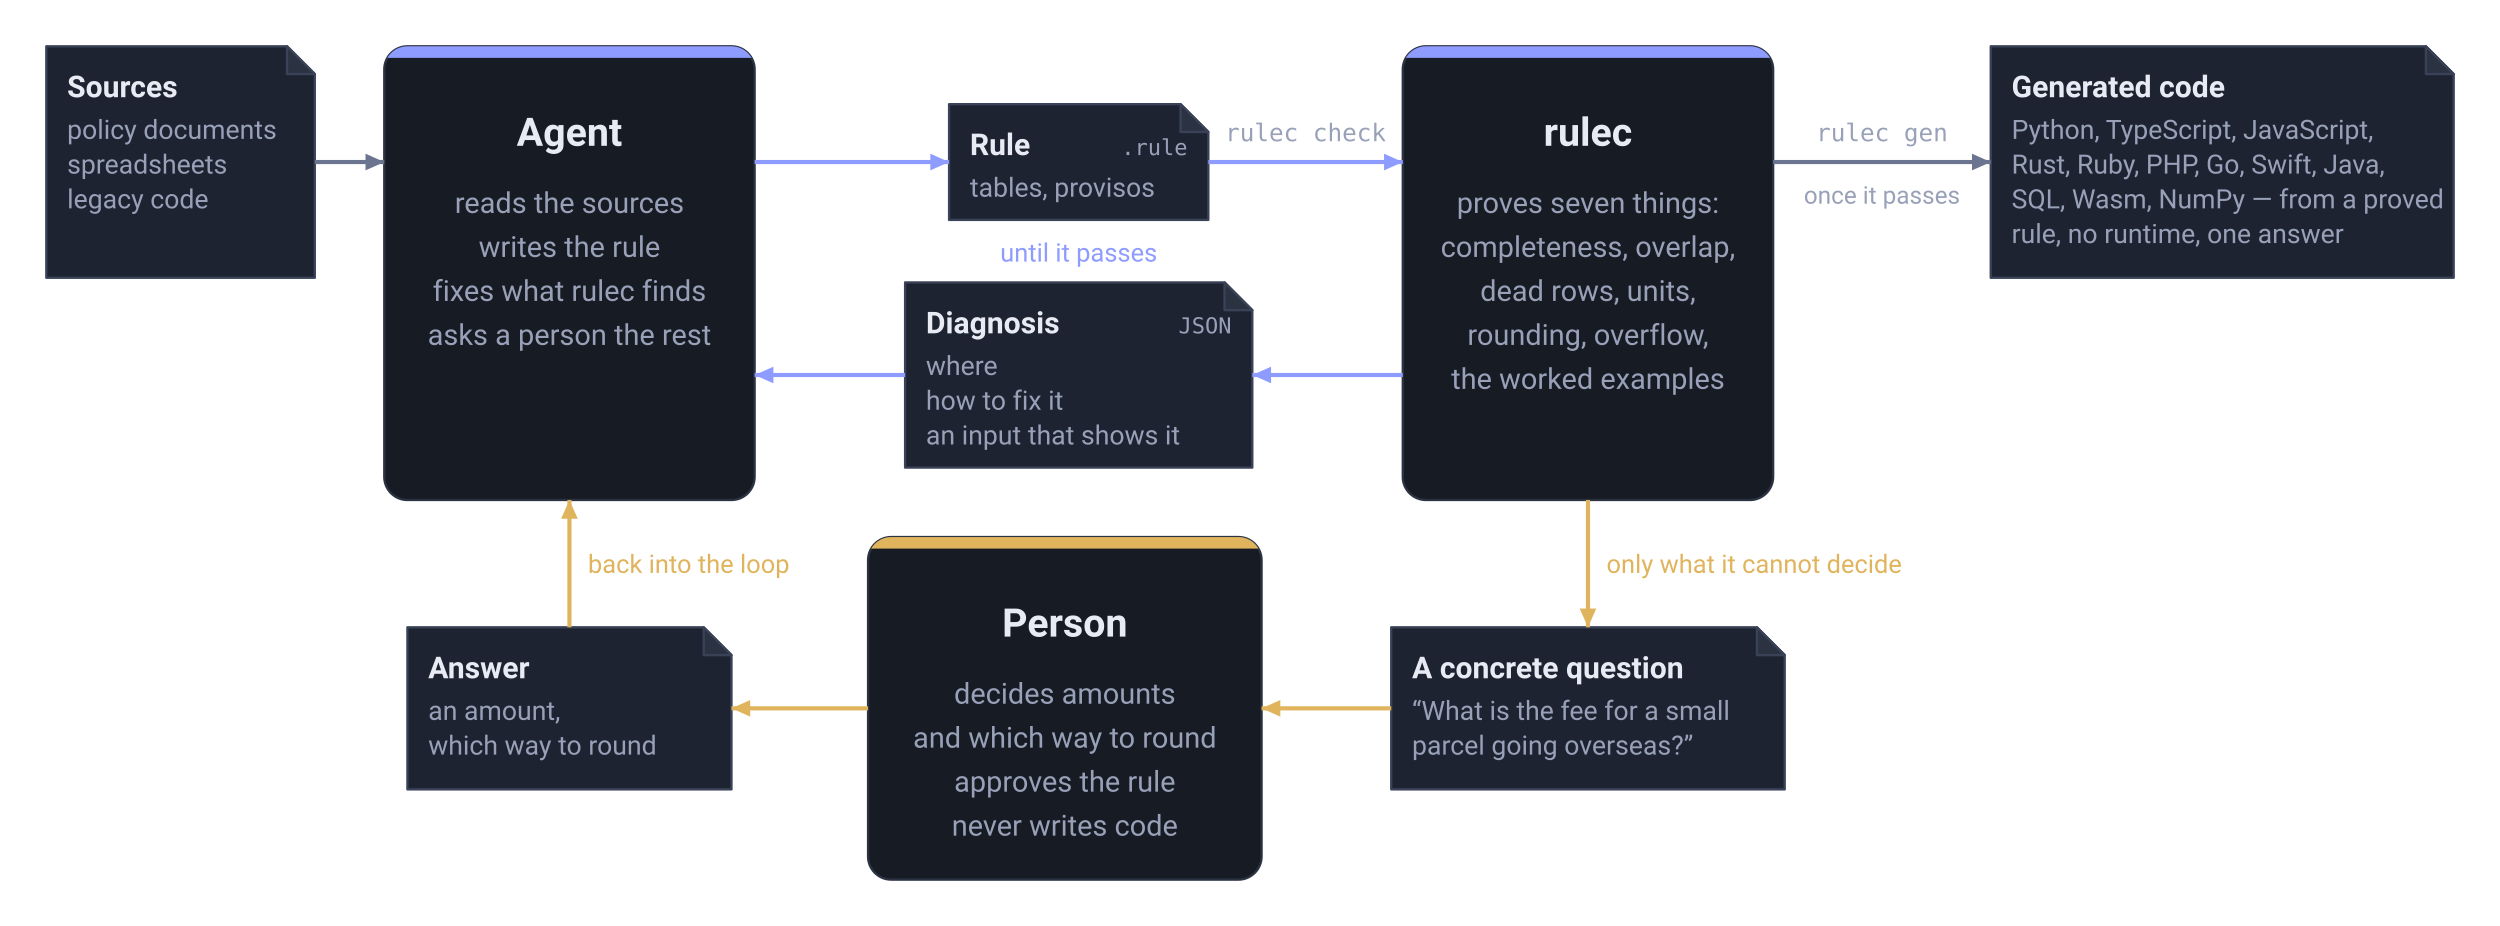
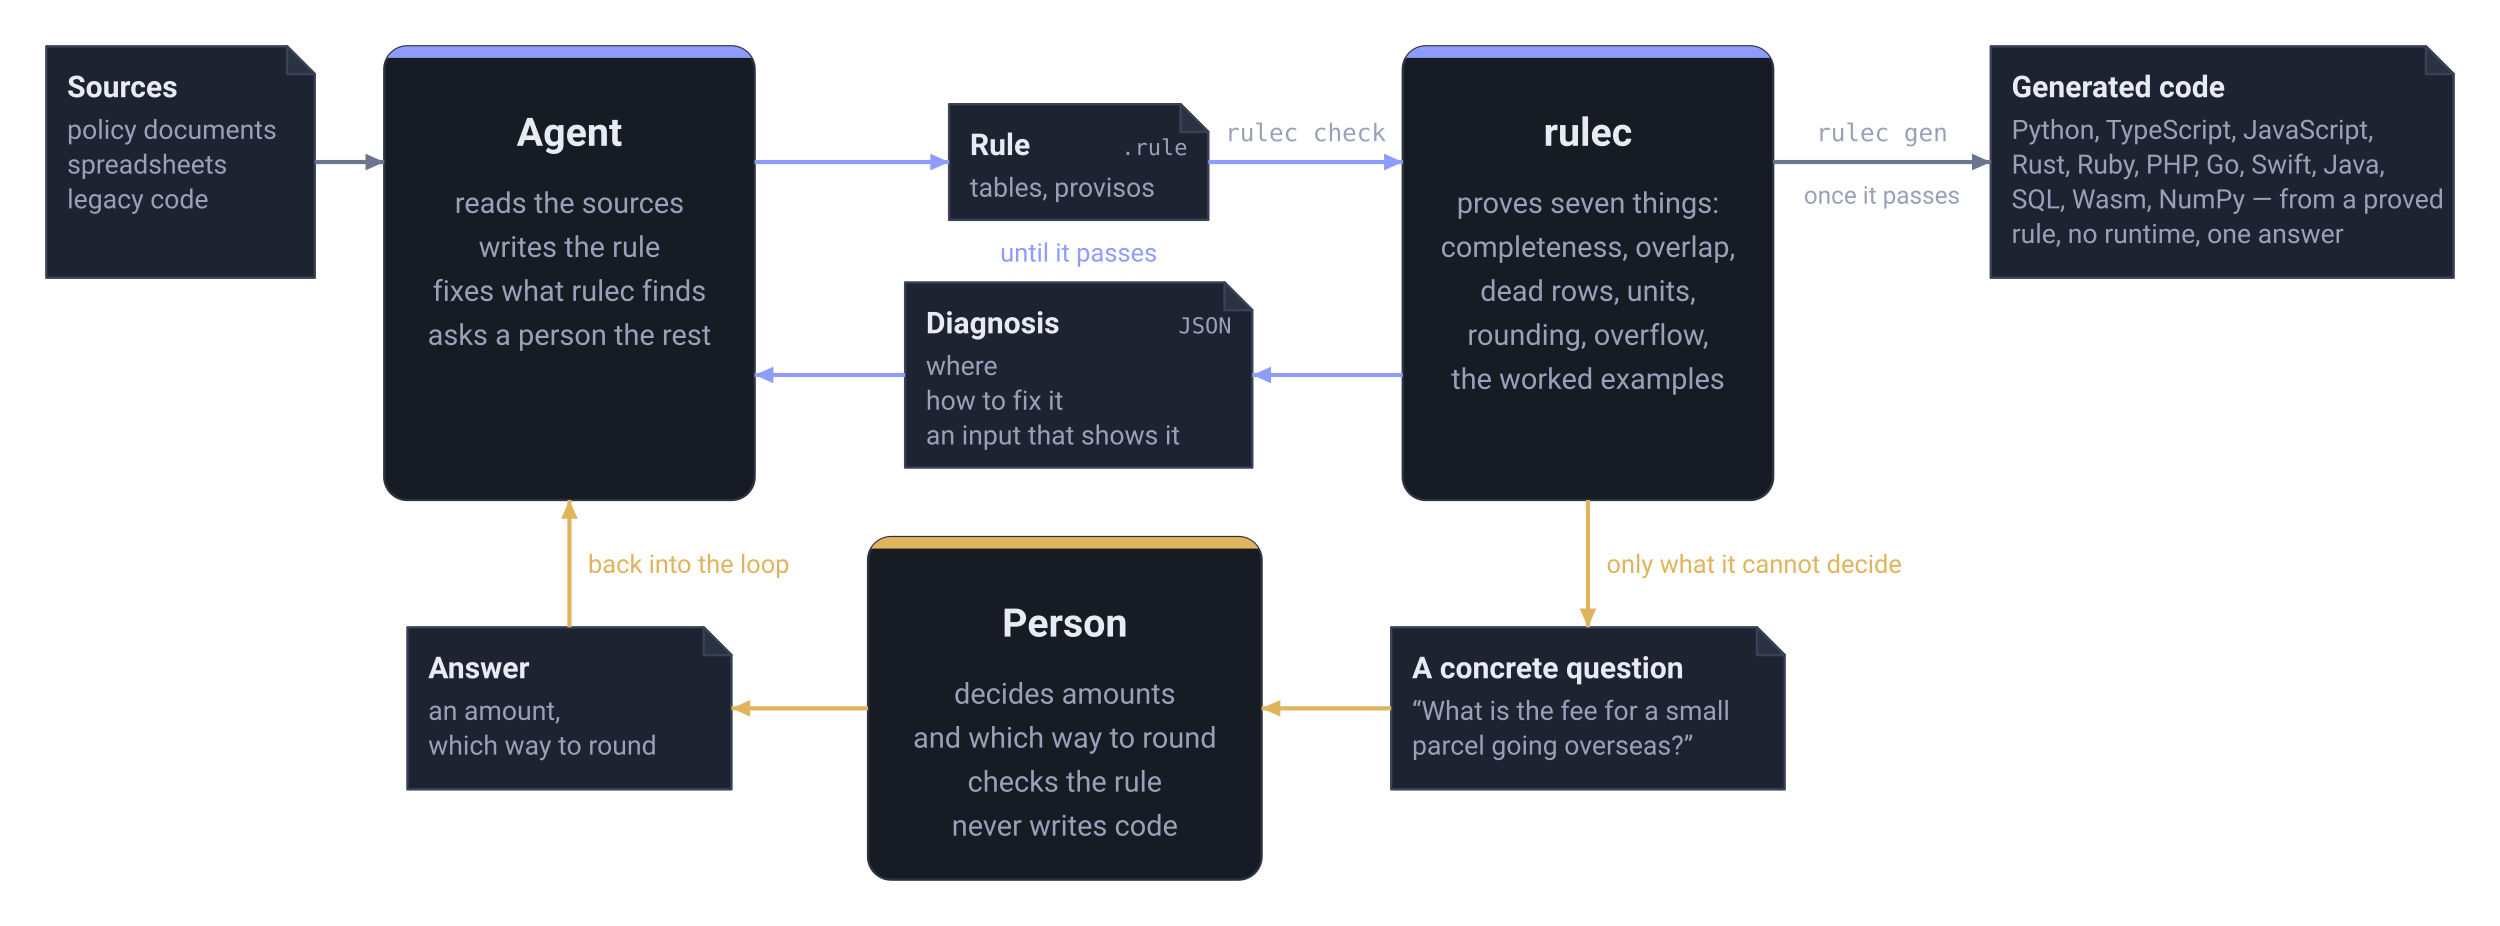
<svg xmlns="http://www.w3.org/2000/svg" viewBox="0 0 1080 400" width="1080" height="400" role="img" aria-label="The agent reads the sources and writes the rule (.rule), then runs rulec check. rulec returns a diagnosis - where, how to fix it, and an input that shows the problem - and the agent fixes the rule until it passes. Only what the tool cannot decide reaches a person, as a question with a concrete case; the person answers with an amount or a rounding direction. Once the rule passes, rulec gen emits Python, TypeScript, JavaScript, Rust, Ruby, PHP, Go, Swift, Java, SQL and Wasm from the proved rule." font-family="-apple-system, BlinkMacSystemFont, &quot;Hiragino Sans&quot;, &quot;Noto Sans JP&quot;, &quot;Yu Gothic&quot;, Meiryo, &quot;Segoe UI&quot;, Roboto, sans-serif">
  <defs>
    <marker id="head-neutral" viewBox="0 0 10 10" refX="9" refY="5" markerWidth="9" markerHeight="9" markerUnits="userSpaceOnUse" orient="auto">
      <path d="M0,1 L9,5 L0,9 Z" fill="#6b7590" />
    </marker>
    <marker id="head-accent" viewBox="0 0 10 10" refX="9" refY="5" markerWidth="9" markerHeight="9" markerUnits="userSpaceOnUse" orient="auto">
      <path d="M0,1 L9,5 L0,9 Z" fill="#8e9cff" />
    </marker>
    <marker id="head-human" viewBox="0 0 10 10" refX="9" refY="5" markerWidth="9" markerHeight="9" markerUnits="userSpaceOnUse" orient="auto">
      <path d="M0,1 L9,5 L0,9 Z" fill="#e0b45c" />
    </marker>
  </defs>
  <clipPath id="clip-agent">
    <rect x="166" y="20" width="160" height="196" rx="10" />
  </clipPath>
  <rect x="166" y="20" width="160" height="196" rx="10" fill="#171b24" stroke="#2b3242" />
  <rect x="166" y="20" width="160" height="5" fill="#8e9cff" clip-path="url(#clip-agent)" />
  <text x="246.0" y="63" font-size="17" font-weight="700" text-anchor="middle" fill="#e8ebf4">Agent</text>
  <text x="246.0" y="92" font-size="12.5" font-weight="400" text-anchor="middle" fill="#98a1b8">reads the sources</text>
  <text x="246.0" y="111" font-size="12.5" font-weight="400" text-anchor="middle" fill="#98a1b8">writes the rule</text>
  <text x="246.0" y="130" font-size="12.5" font-weight="400" text-anchor="middle" fill="#98a1b8">fixes what rulec finds</text>
  <text x="246.0" y="149" font-size="12.5" font-weight="400" text-anchor="middle" fill="#98a1b8">asks a person the rest</text>
  <clipPath id="clip-rulec">
    <rect x="606" y="20" width="160" height="196" rx="10" />
  </clipPath>
  <rect x="606" y="20" width="160" height="196" rx="10" fill="#171b24" stroke="#2b3242" />
  <rect x="606" y="20" width="160" height="5" fill="#8e9cff" clip-path="url(#clip-rulec)" />
  <text x="686.0" y="63" font-size="17" font-weight="700" text-anchor="middle" fill="#e8ebf4">rulec</text>
  <text x="686.0" y="92" font-size="12.5" font-weight="400" text-anchor="middle" fill="#98a1b8">proves seven things:</text>
  <text x="686.0" y="111" font-size="12.5" font-weight="400" text-anchor="middle" fill="#98a1b8">completeness, overlap,</text>
  <text x="686.0" y="130" font-size="12.5" font-weight="400" text-anchor="middle" fill="#98a1b8">dead rows, units,</text>
  <text x="686.0" y="149" font-size="12.5" font-weight="400" text-anchor="middle" fill="#98a1b8">rounding, overflow,</text>
  <text x="686.0" y="168" font-size="12.5" font-weight="400" text-anchor="middle" fill="#98a1b8">the worked examples</text>
  <clipPath id="clip-person">
    <rect x="375" y="232" width="170" height="148" rx="10" />
  </clipPath>
  <rect x="375" y="232" width="170" height="148" rx="10" fill="#171b24" stroke="#2b3242" />
  <rect x="375" y="232" width="170" height="5" fill="#e0b45c" clip-path="url(#clip-person)" />
  <text x="460.0" y="275" font-size="17" font-weight="700" text-anchor="middle" fill="#e8ebf4">Person</text>
  <text x="460.0" y="304" font-size="12.5" font-weight="400" text-anchor="middle" fill="#98a1b8">decides amounts</text>
  <text x="460.0" y="323" font-size="12.5" font-weight="400" text-anchor="middle" fill="#98a1b8">and which way to round</text>
-   <text x="460.0" y="342" font-size="12.5" font-weight="400" text-anchor="middle" fill="#98a1b8">approves the rule</text>
+   <text x="460.0" y="342" font-size="12.5" font-weight="400" text-anchor="middle" fill="#98a1b8">checks the rule</text>
  <text x="460.0" y="361" font-size="12.5" font-weight="400" text-anchor="middle" fill="#98a1b8">never writes code</text>
  <path d="M20,20 H124 L136,32 V120 H20 Z" fill="#1e2331" stroke="#3a4257" stroke-linejoin="round" />
  <path d="M124,20 V32 H136 Z" fill="#2b3242" stroke="#3a4257" stroke-linejoin="round" />
  <text x="29" y="42" font-size="13" font-weight="600" text-anchor="start" fill="#e8ebf4">Sources</text>
  <text x="29" y="60" font-size="11.5" font-weight="400" text-anchor="start" fill="#98a1b8">policy documents</text>
  <text x="29" y="75" font-size="11.5" font-weight="400" text-anchor="start" fill="#98a1b8">spreadsheets</text>
  <text x="29" y="90" font-size="11.5" font-weight="400" text-anchor="start" fill="#98a1b8">legacy code</text>
  <path d="M410,45 H510 L522,57 V95 H410 Z" fill="#1e2331" stroke="#3a4257" stroke-linejoin="round" />
  <path d="M510,45 V57 H522 Z" fill="#2b3242" stroke="#3a4257" stroke-linejoin="round" />
  <text x="419" y="67" font-size="13" font-weight="600" text-anchor="start" fill="#e8ebf4">Rule</text>
  <text x="513" y="67" font-size="9.5" font-weight="400" text-anchor="end" fill="#98a1b8" font-family="ui-monospace, SFMono-Regular, Menlo, Consolas, monospace">.rule</text>
  <text x="419" y="85" font-size="11.5" font-weight="400" text-anchor="start" fill="#98a1b8">tables, provisos</text>
  <path d="M391,122 H529 L541,134 V202 H391 Z" fill="#1e2331" stroke="#3a4257" stroke-linejoin="round" />
  <path d="M529,122 V134 H541 Z" fill="#2b3242" stroke="#3a4257" stroke-linejoin="round" />
  <text x="400" y="144" font-size="13" font-weight="600" text-anchor="start" fill="#e8ebf4">Diagnosis</text>
  <text x="532" y="144" font-size="9.5" font-weight="400" text-anchor="end" fill="#98a1b8" font-family="ui-monospace, SFMono-Regular, Menlo, Consolas, monospace">JSON</text>
  <text x="400" y="162" font-size="11.5" font-weight="400" text-anchor="start" fill="#98a1b8">where</text>
  <text x="400" y="177" font-size="11.5" font-weight="400" text-anchor="start" fill="#98a1b8">how to fix it</text>
  <text x="400" y="192" font-size="11.5" font-weight="400" text-anchor="start" fill="#98a1b8">an input that shows it</text>
  <path d="M860,20 H1048 L1060,32 V120 H860 Z" fill="#1e2331" stroke="#3a4257" stroke-linejoin="round" />
  <path d="M1048,20 V32 H1060 Z" fill="#2b3242" stroke="#3a4257" stroke-linejoin="round" />
  <text x="869" y="42" font-size="13" font-weight="600" text-anchor="start" fill="#e8ebf4">Generated code</text>
  <text x="869" y="60" font-size="11.5" font-weight="400" text-anchor="start" fill="#98a1b8">Python, TypeScript, JavaScript,</text>
  <text x="869" y="75" font-size="11.5" font-weight="400" text-anchor="start" fill="#98a1b8">Rust, Ruby, PHP, Go, Swift, Java,</text>
  <text x="869" y="90" font-size="11.5" font-weight="400" text-anchor="start" fill="#98a1b8">SQL, Wasm, NumPy — from a proved</text>
  <text x="869" y="105" font-size="11.5" font-weight="400" text-anchor="start" fill="#98a1b8">rule, no runtime, one answer</text>
  <path d="M601,271 H759 L771,283 V341 H601 Z" fill="#1e2331" stroke="#3a4257" stroke-linejoin="round" />
  <path d="M759,271 V283 H771 Z" fill="#2b3242" stroke="#3a4257" stroke-linejoin="round" />
  <text x="610" y="293" font-size="13" font-weight="600" text-anchor="start" fill="#e8ebf4">A concrete question</text>
  <text x="610" y="311" font-size="11.5" font-weight="400" text-anchor="start" fill="#98a1b8">“What is the fee for a small</text>
  <text x="610" y="326" font-size="11.5" font-weight="400" text-anchor="start" fill="#98a1b8">parcel going overseas?”</text>
  <path d="M176,271 H304 L316,283 V341 H176 Z" fill="#1e2331" stroke="#3a4257" stroke-linejoin="round" />
  <path d="M304,271 V283 H316 Z" fill="#2b3242" stroke="#3a4257" stroke-linejoin="round" />
  <text x="185" y="293" font-size="13" font-weight="600" text-anchor="start" fill="#e8ebf4">Answer</text>
  <text x="185" y="311" font-size="11.5" font-weight="400" text-anchor="start" fill="#98a1b8">an amount,</text>
  <text x="185" y="326" font-size="11.5" font-weight="400" text-anchor="start" fill="#98a1b8">which way to round</text>
  <line x1="136" y1="70" x2="166" y2="70" stroke="#6b7590" stroke-width="1.8" marker-end="url(#head-neutral)" />
  <line x1="326" y1="70" x2="410" y2="70" stroke="#8e9cff" stroke-width="1.8" marker-end="url(#head-accent)" />
  <line x1="522" y1="70" x2="606" y2="70" stroke="#8e9cff" stroke-width="1.8" marker-end="url(#head-accent)" />
  <text x="564.0" y="61" font-size="10.5" font-weight="400" text-anchor="middle" fill="#98a1b8" font-family="ui-monospace, SFMono-Regular, Menlo, Consolas, monospace">rulec check</text>
  <line x1="606" y1="162" x2="541" y2="162" stroke="#8e9cff" stroke-width="1.8" marker-end="url(#head-accent)" />
  <line x1="391" y1="162" x2="326" y2="162" stroke="#8e9cff" stroke-width="1.8" marker-end="url(#head-accent)" />
  <text x="466.0" y="113" font-size="11" font-weight="400" text-anchor="middle" fill="#8e9cff">until it passes</text>
  <line x1="766" y1="70" x2="860" y2="70" stroke="#6b7590" stroke-width="1.8" marker-end="url(#head-neutral)" />
  <text x="813.0" y="61" font-size="10.5" font-weight="400" text-anchor="middle" fill="#98a1b8" font-family="ui-monospace, SFMono-Regular, Menlo, Consolas, monospace">rulec gen</text>
  <text x="813.0" y="88" font-size="10.5" font-weight="400" text-anchor="middle" fill="#98a1b8">once it passes</text>
  <line x1="686" y1="216" x2="686" y2="271" stroke="#e0b45c" stroke-width="1.8" marker-end="url(#head-human)" />
  <text x="694" y="247.5" font-size="11" font-weight="400" text-anchor="start" fill="#e0b45c">only what it cannot decide</text>
  <line x1="601" y1="306" x2="545" y2="306" stroke="#e0b45c" stroke-width="1.8" marker-end="url(#head-human)" />
  <line x1="375" y1="306" x2="316" y2="306" stroke="#e0b45c" stroke-width="1.8" marker-end="url(#head-human)" />
  <line x1="246" y1="271" x2="246" y2="216" stroke="#e0b45c" stroke-width="1.8" marker-end="url(#head-human)" />
  <text x="254" y="247.5" font-size="11" font-weight="400" text-anchor="start" fill="#e0b45c">back into the loop</text>
</svg>
